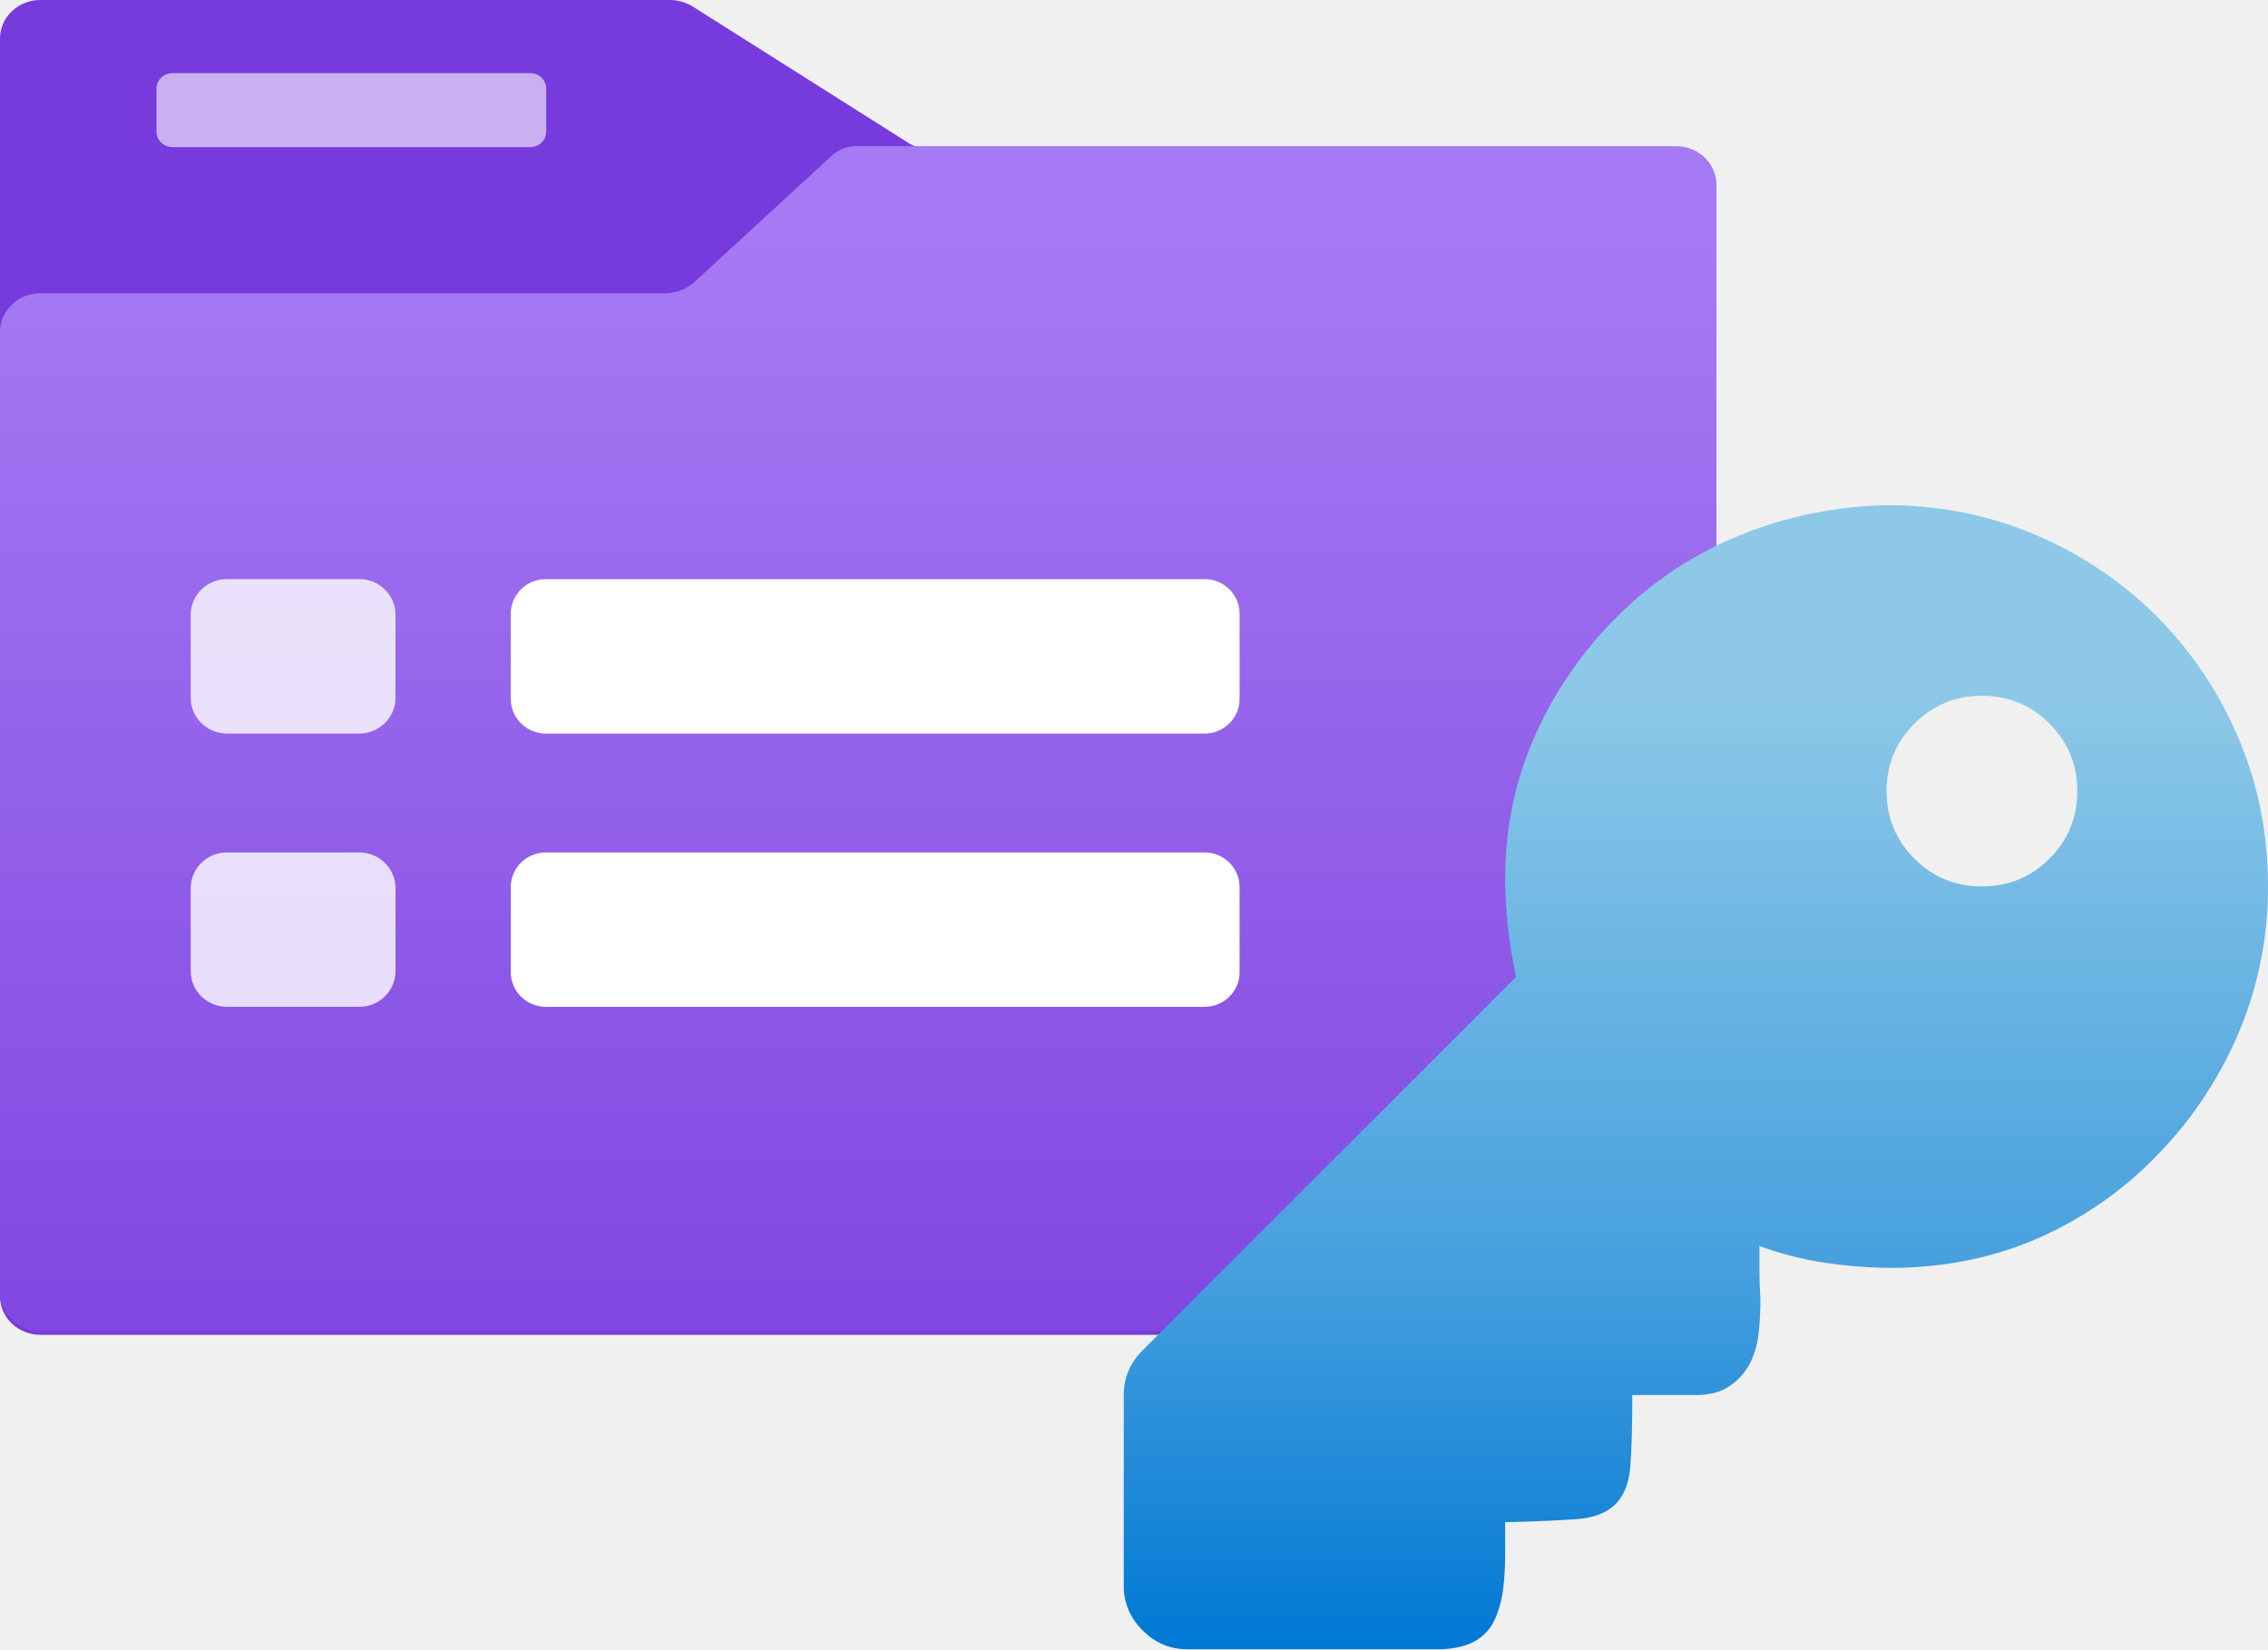
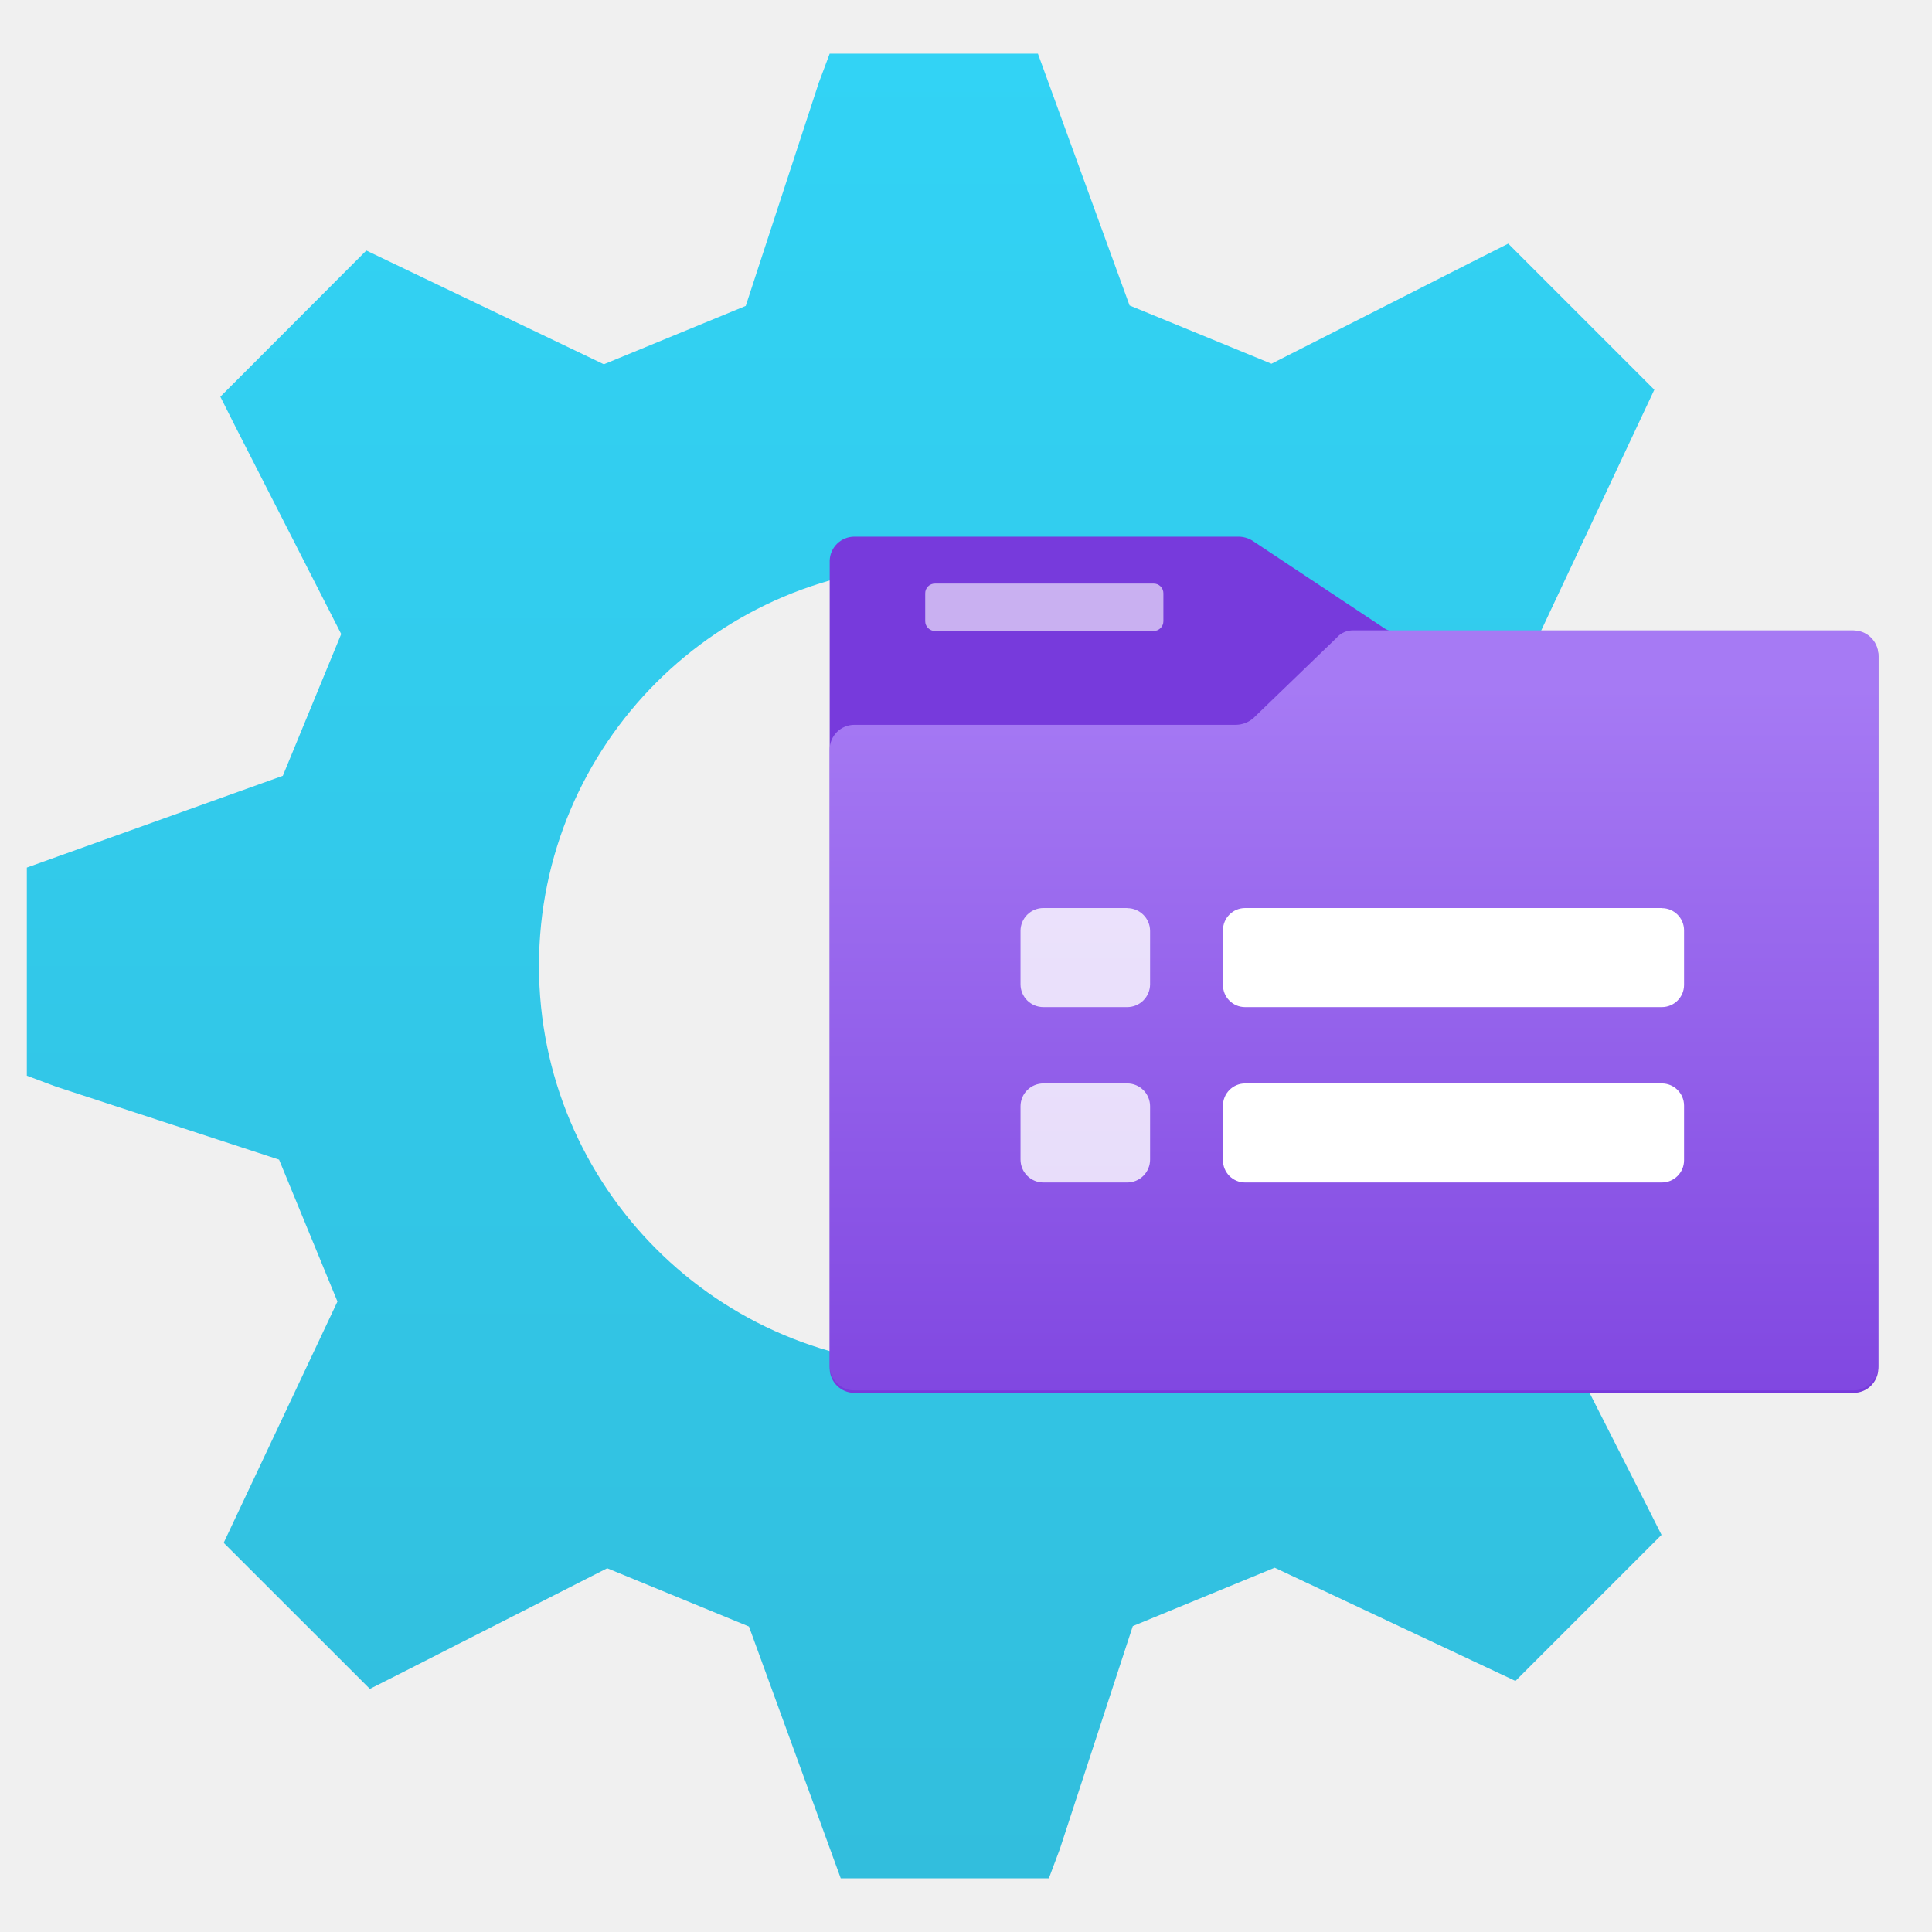
- <svg xmlns="http://www.w3.org/2000/svg" fill="none" viewBox="0 0 88 64" class="msportalfx-svg-placeholder">
-   <path fill="#773ADC" d="M65.028 5.749H36a1.37 1.37 0 0 1-.85-.265L26.835.226A1.75 1.75 0 0 0 25.973 0H1.569C1.159 0 .767.152.474.424A1.46 1.46 0 0 0 0 1.456v48.886c.01.39.18.76.474 1.032a1.6 1.6 0 0 0 1.095.424h63.46c.409.002.803-.15 1.097-.422s.462-.644.471-1.034V7.24q0-.297-.12-.572a1.5 1.5 0 0 0-.34-.484 1.6 1.6 0 0 0-.509-.323 1.6 1.6 0 0 0-.6-.112" />
-   <path fill="#fff" d="M20.568 2.837H6.698c-.346 0-.626.267-.626.596v1.681c0 .33.28.596.625.596h13.87c.346 0 .626-.267.626-.596V3.433c0-.329-.28-.596-.625-.596" opacity=".6" />
-   <path fill="url(#p01QohRpi__a)" d="M65.028 5.671h-31.73a1.5 1.5 0 0 0-.607.106 1.4 1.4 0 0 0-.502.342l-5.276 4.853c-.306.26-.7.405-1.11.409H1.569a1.6 1.6 0 0 0-1.11.438c-.294.28-.459.66-.459 1.056v37.32c.012.388.182.758.475 1.03.292.272.685.424 1.094.425h63.46c.409 0 .802-.151 1.096-.423.293-.272.463-.643.472-1.033V7.24a1.45 1.45 0 0 0-.4-1.074 1.6 1.6 0 0 0-1.08-.491z" />
-   <path fill="#fff" d="M13.942 22.473H8.804c-.776 0-1.404.62-1.404 1.385v3.222c0 .765.628 1.385 1.404 1.385h5.137c.776 0 1.405-.62 1.405-1.385v-3.222c0-.765-.629-1.385-1.405-1.385" opacity=".8" />
-   <path fill="#fff" d="M46.737 22.473H21.18c-.752 0-1.361.601-1.361 1.343v3.306c0 .742.61 1.343 1.361 1.343h25.557c.751 0 1.36-.601 1.36-1.343v-3.306c0-.742-.609-1.343-1.36-1.343" />
-   <path fill="#fff" d="M13.942 33.079H8.804c-.776 0-1.404.62-1.404 1.385v3.221c0 .765.628 1.385 1.404 1.385h5.137c.776 0 1.405-.62 1.405-1.385v-3.221c0-.765-.629-1.385-1.405-1.385" opacity=".8" />
-   <path fill="#fff" d="M46.737 33.079H21.18c-.752 0-1.361.6-1.361 1.343v3.306c0 .741.61 1.342 1.361 1.342h25.557c.751 0 1.36-.6 1.36-1.342v-3.306c0-.742-.609-1.343-1.36-1.343" />
-   <path fill="url(#p01QohRpi__b)" d="M44.334 63.268q.732.732 1.734.732h9.867q.847-.038 1.348-.347t.733-.848.308-1.156.077-1.272v-1.31a54 54 0 0 0 2.775-.116q1.003-.077 1.503-.578.501-.501.578-1.464.078-.965.077-2.775h2.467q.81 0 1.31-.347.501-.347.771-.848.27-.502.347-1.156.077-.655.077-1.35a17 17 0 0 1-.038-1.117v-.963a13 13 0 0 0 2.582.655q1.31.193 2.659.193 3.084-.039 5.665-1.195a14.6 14.6 0 0 0 4.586-3.237 15.4 15.4 0 0 0 3.122-4.741A14.4 14.4 0 0 0 88 34.401q0-3.083-1.156-5.78a14.9 14.9 0 0 0-3.16-4.703 14.8 14.8 0 0 0-4.702-3.16q-2.699-1.155-5.781-1.156-3.007.076-5.665 1.156a14.4 14.4 0 0 0-4.703 3.083 15.3 15.3 0 0 0-3.237 4.625q-1.195 2.62-1.195 5.627 0 1.811.424 3.815L44.334 52.4q-.732.733-.732 1.735v7.4q0 1.001.732 1.734M79.521 28.08q1.08 1.08 1.08 2.62 0 1.542-1.08 2.62-1.08 1.08-2.62 1.08-1.542 0-2.621-1.08-1.08-1.078-1.08-2.62 0-1.54 1.08-2.62T76.9 27q1.542 0 2.621 1.08" />
+ <svg xmlns="http://www.w3.org/2000/svg" fill="none" viewBox="0 0 18 18" class="msportalfx-svg-placeholder">
+   <g clip-path="url(#pFQ7W1zRJ__a)">
+     <path fill="url(#pFQ7W1zRJ__b)" d="M17.252 9.917V7.978l-.271-.102-2.079-.68-.543-1.322 1.054-2.243-1.361-1.361-.272.137-1.934.982-1.322-.543L9.67.5H7.73l-.102.272-.68 2.078-1.322.544-2.213-1.06-1.36 1.362.136.271.99 1.94-.544 1.321-2.385.855v1.939l.272.102 2.078.68.544 1.322-1.06 2.248 1.362 1.361.271-.137 1.94-.987 1.321.543.855 2.346h1.939l.102-.272.68-2.078 1.322-.544 2.243 1.055L15.48 14.3l-.137-.272-.982-1.935.543-1.321zM8.75 12.73a3.732 3.732 0 1 1 .007 0z" />
+     <path fill="#773ADC" d="M17.27 5.885h-4.26a.2.2 0 0 1-.125-.04l-1.22-.81A.25.25 0 0 0 11.54 5H7.96a.23.23 0 0 0-.23.224v7.528a.23.23 0 0 0 .23.225h9.31a.23.23 0 0 0 .23-.225V6.115a.23.23 0 0 0-.23-.23" />
+     <path fill="#fff" d="M10.747 5.437H8.712a.09.09 0 0 0-.092.092v.259c0 .05.042.091.092.091h2.035c.05 0 .092-.04.092-.091v-.26a.09.09 0 0 0-.092-.091" opacity=".6" />
+     <path fill="url(#pFQ7W1zRJ__c)" d="M17.27 5.873h-4.655a.2.2 0 0 0-.163.07l-.774.747a.25.25 0 0 1-.163.063H7.96a.23.23 0 0 0-.23.23v5.747a.23.23 0 0 0 .23.224h9.31a.23.23 0 0 0 .23-.224V6.115a.23.23 0 0 0-.217-.241z" />
+     <path fill="#fff" d="M10.502 8.46h-.78a.213.213 0 0 0-.214.214v.496c0 .118.095.213.213.213h.78a.213.213 0 0 0 .214-.213v-.496a.213.213 0 0 0-.213-.213" opacity=".8" />
+     <path fill="#fff" d="M15.484 8.46H11.6a.207.207 0 0 0-.206.207v.51c0 .114.092.206.206.206h3.883a.207.207 0 0 0 .207-.206v-.51a.207.207 0 0 0-.207-.206" />
+     <path fill="#fff" d="M10.502 10.094h-.78a.213.213 0 0 0-.214.213v.496c0 .118.095.214.213.214h.78a.213.213 0 0 0 .214-.214v-.496a.213.213 0 0 0-.213-.213" opacity=".8" />
+     <path fill="#fff" d="M15.484 10.094H11.6a.207.207 0 0 0-.206.207v.509c0 .114.092.207.206.207h3.883a.207.207 0 0 0 .207-.207v-.51a.207.207 0 0 0-.207-.206" />
+   </g>
  <defs>
-     <linearGradient id="p01QohRpi__a" x1="33.299" x2="33.299" y1="9.143" y2="62.851" gradientUnits="userSpaceOnUse">
+     <linearGradient id="pFQ7W1zRJ__b" x1="8.75" x2="8.75" y1=".5" y2="17.5" gradientUnits="userSpaceOnUse">
+       <stop stop-color="#32D3F5" />
+       <stop offset="1" stop-color="#32BEDD" />
+     </linearGradient>
+     <linearGradient id="pFQ7W1zRJ__c" x1="12.615" x2="12.615" y1="6.408" y2="14.679" gradientUnits="userSpaceOnUse">
      <stop stop-color="#A67AF4" />
      <stop offset="1" stop-color="#773ADC" />
    </linearGradient>
-     <linearGradient id="p01QohRpi__b" x1="65.801" x2="65.801" y1="19.602" y2="64" gradientUnits="userSpaceOnUse">
-       <stop offset=".163" stop-color="#8DC8E8" />
-       <stop offset=".668" stop-color="#46A0DE" />
-       <stop offset="1" stop-color="#0078D4" />
-     </linearGradient>
+     <clipPath id="pFQ7W1zRJ__a">
+       <path fill="#fff" d="M0 0h18v18H0z" />
+     </clipPath>
  </defs>
  <style>.msportalfx-svg-c01{fill:#fff}.msportalfx-svg-c02{fill:#e5e5e5}.msportalfx-svg-c03{fill:#a0a1a2}.msportalfx-svg-c04{fill:#7a7a7a}.msportalfx-svg-c05{fill:#3e3e3e}.msportalfx-svg-c06{fill:#1e1e1e}.msportalfx-svg-c07{fill:#0f0f0f}.msportalfx-svg-c08{fill:#ba141a}.msportalfx-svg-c09{fill:#dd5900}.msportalfx-svg-c10{fill:#ff8c00}.msportalfx-svg-c11{fill:#fcd116}.msportalfx-svg-c12{fill:#fee087}.msportalfx-svg-c13{fill:#b8d432}.msportalfx-svg-c14,.msportalfx-svg-c32{fill:#57a300}.msportalfx-svg-c15{fill:#59b4d9}.msportalfx-svg-c16{fill:#3999c6}.msportalfx-svg-c17{fill:#804998}.msportalfx-svg-c18{fill:#ec008c}.msportalfx-svg-c19{fill:#0072c6}.msportalfx-svg-c20{fill:#68217a}.msportalfx-svg-c21{fill:#00188f}.msportalfx-svg-c22{fill:#e81123}.fxs-mode-light .msportalfx-svg-c22{fill:#a4262c}.msportalfx-svg-c23{fill:#cae3f3}.msportalfx-svg-c24{fill:#59aed3}.msportalfx-svg-c25{fill:#4c3b12}.msportalfx-svg-c26{fill:#be9555}.msportalfx-svg-c27{fill:#4f4d52}.msportalfx-svg-c28{fill:#ef6f59}.msportalfx-svg-c29{fill:#f7cb64}.msportalfx-svg-c30{fill:#fdd8db}.msportalfx-svg-c31{fill:#f6ffec}.msportalfx-svg-c33{fill:#8a2da5}.msportalfx-svg-c34{fill:#e00b1c}.msportalfx-svg-c35{fill:#015cda}.msportalfx-svg-c36{fill:#5db300}.msportalfx-svg-c97{fill:#ffb900}.msportalfx-svg-c98{fill:#00a4ef}.msportalfx-svg-c99{fill:#f25022}.msportalfx-inverted-theme .msportalfx-svg-c05,.fxs-theme-dark .msportalfx-svg-c05{fill:#777}.msportalfx-inverted-theme .msportalfx-svg-c07,.fxs-theme-dark .msportalfx-svg-c07{fill:#f2f2f2}.msportalfx-svg-palette-white{fill:#fff}.msportalfx-svg-palette-blue{fill:#015cda}.msportalfx-svg-palette-black{fill:#1e1e1e}.msportalfx-svg-palette-green{fill:#57a300}.msportalfx-svg-palette-gray{fill:#a0a1a2}.msportalfx-svg-palette-inherit{fill:inherit}.msportalfx-svg-badge{position:absolute;left:0;bottom:0;min-height:10px;min-width:10px}.fxc-menu-icon&gt;.msportalfx-svg-badge{left:-2px;bottom:-2px;min-height:8px;min-width:8px}.msportalfx-svg-disabled{filter:grayscale(100%)}.msportalfx-svg-loading-square{animation:ProgressFlagAnimation 1.45s infinite ease-in-out;transform-origin:50%}.msportalfx-svg-loading-square:nth-child(1){animation-delay:0s}.msportalfx-svg-loading-square:nth-child(2){animation-delay:.2s}.msportalfx-svg-loading-square:nth-child(3){animation-delay:.4s}@keyframes ProgressFlagAnimation{0%{transform:scale(1);opacity:.3}36.1%{transform:scale(1.06);opacity:1}50%{transform:scale(1.06);opacity:1}86.1%{transform:scale(1);opacity:.3}}.msportalfx-svg-flip-horizontal&gt;svg,svg.msportalfx-svg-flip-horizontal{transform:scaleX(-1)}.msportalfx-svg-fabric-rotate360{animation:ImageRotation 1.3s cubic-bezier(.53,.21,.29,.67) infinite}@keyframes ImageRotation{0%{transform:rotate(-45deg)}100%{transform:rotate(315deg)}}.fxs-svg-number .msportalfx-font-bold{font-size:10px;fill:#0065ad}.fxs-svg-number .fxs-svg-circle{stroke-width:0%;fill:#0078d4}.fxs-svg-number .fxs-svg-text{fill:#fff;font-size:10px}.fxs-svg-number.msportalfx-svg-disabled{filter:grayscale(0%)}.fxs-svg-number.msportalfx-svg-disabled .fxs-svg-circle{fill:#fff;stroke-width:1px;stroke:#949494}.fxs-svg-number.msportalfx-svg-disabled .fxs-svg-text{fill:#949494}.fxs-theme-dark .fxs-svg-number .fxs-svg-text{fill:#0f0f0f}.fxs-theme-dark .fxs-svg-number .fxs-svg-circle{stroke-width:0%;fill:#0078d4}.fxs-theme-dark .fxs-svg-number.msportalfx-svg-disabled .fxs-svg-circle{fill:#0f0f0f;stroke-width:1px;stroke:#949494}.fxs-theme-dark .fxs-svg-number.msportalfx-svg-disabled .fxs-svg-text{fill:#949494}</style>
</svg>
